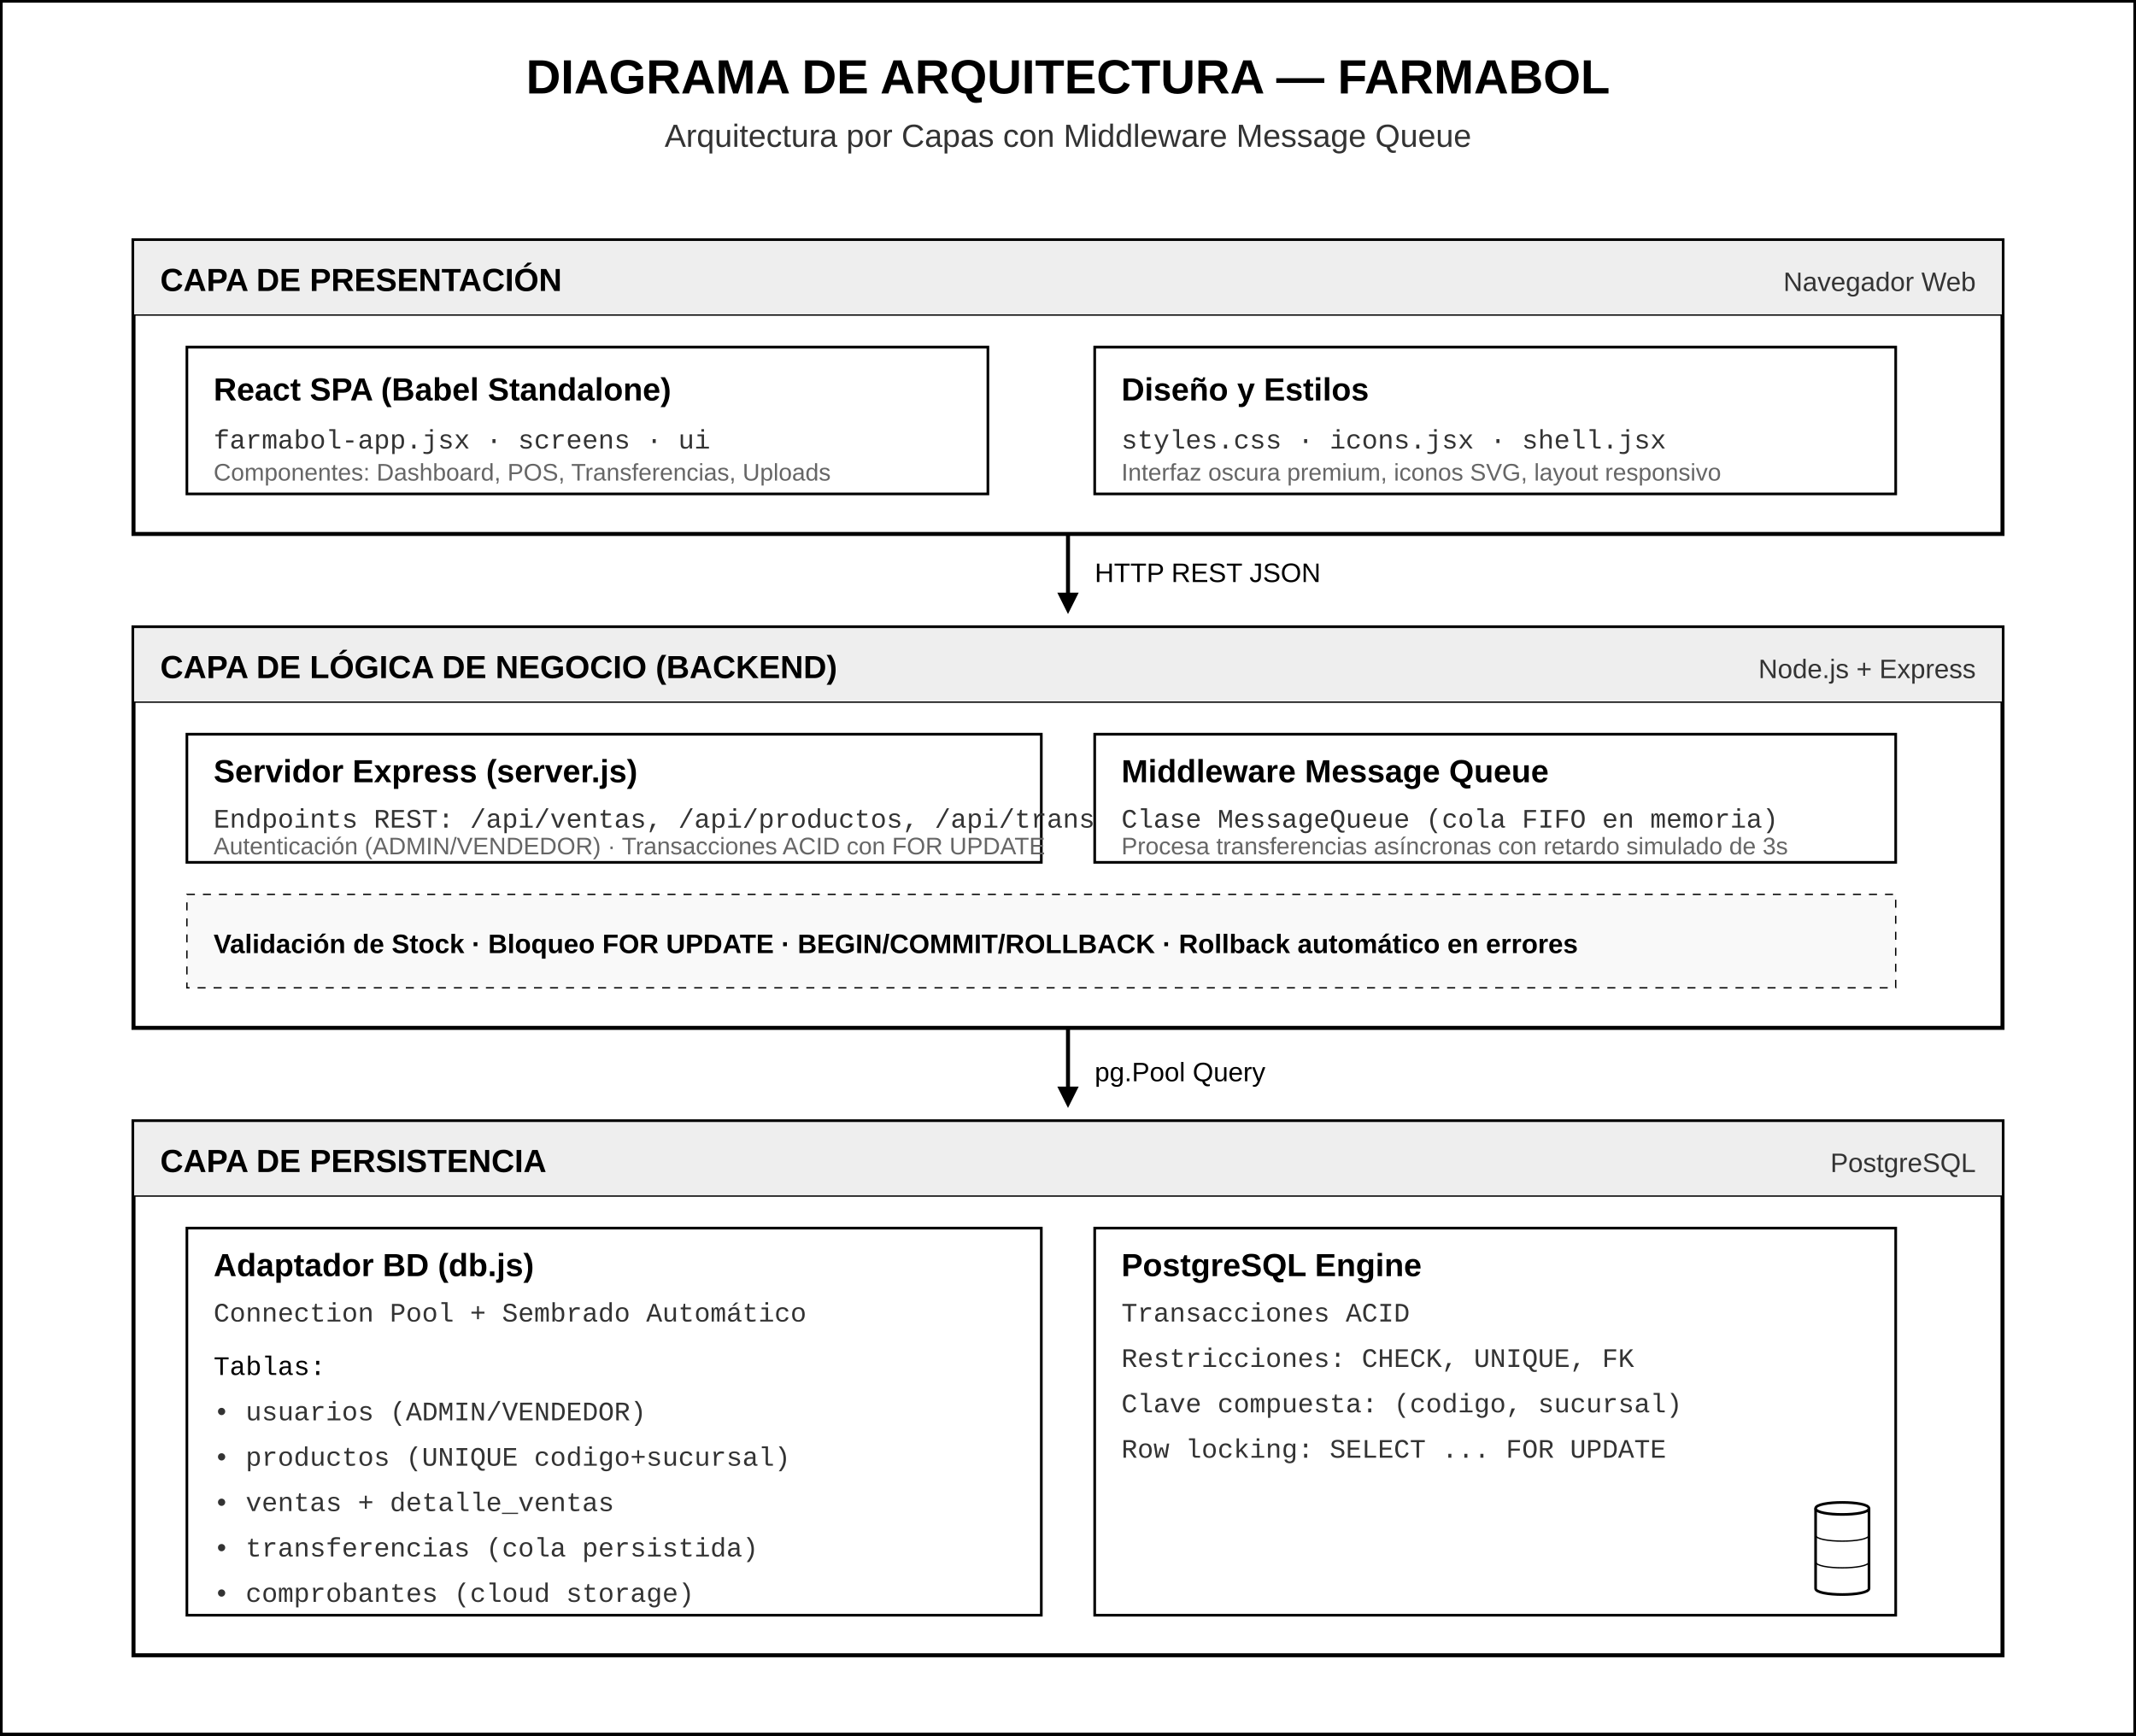
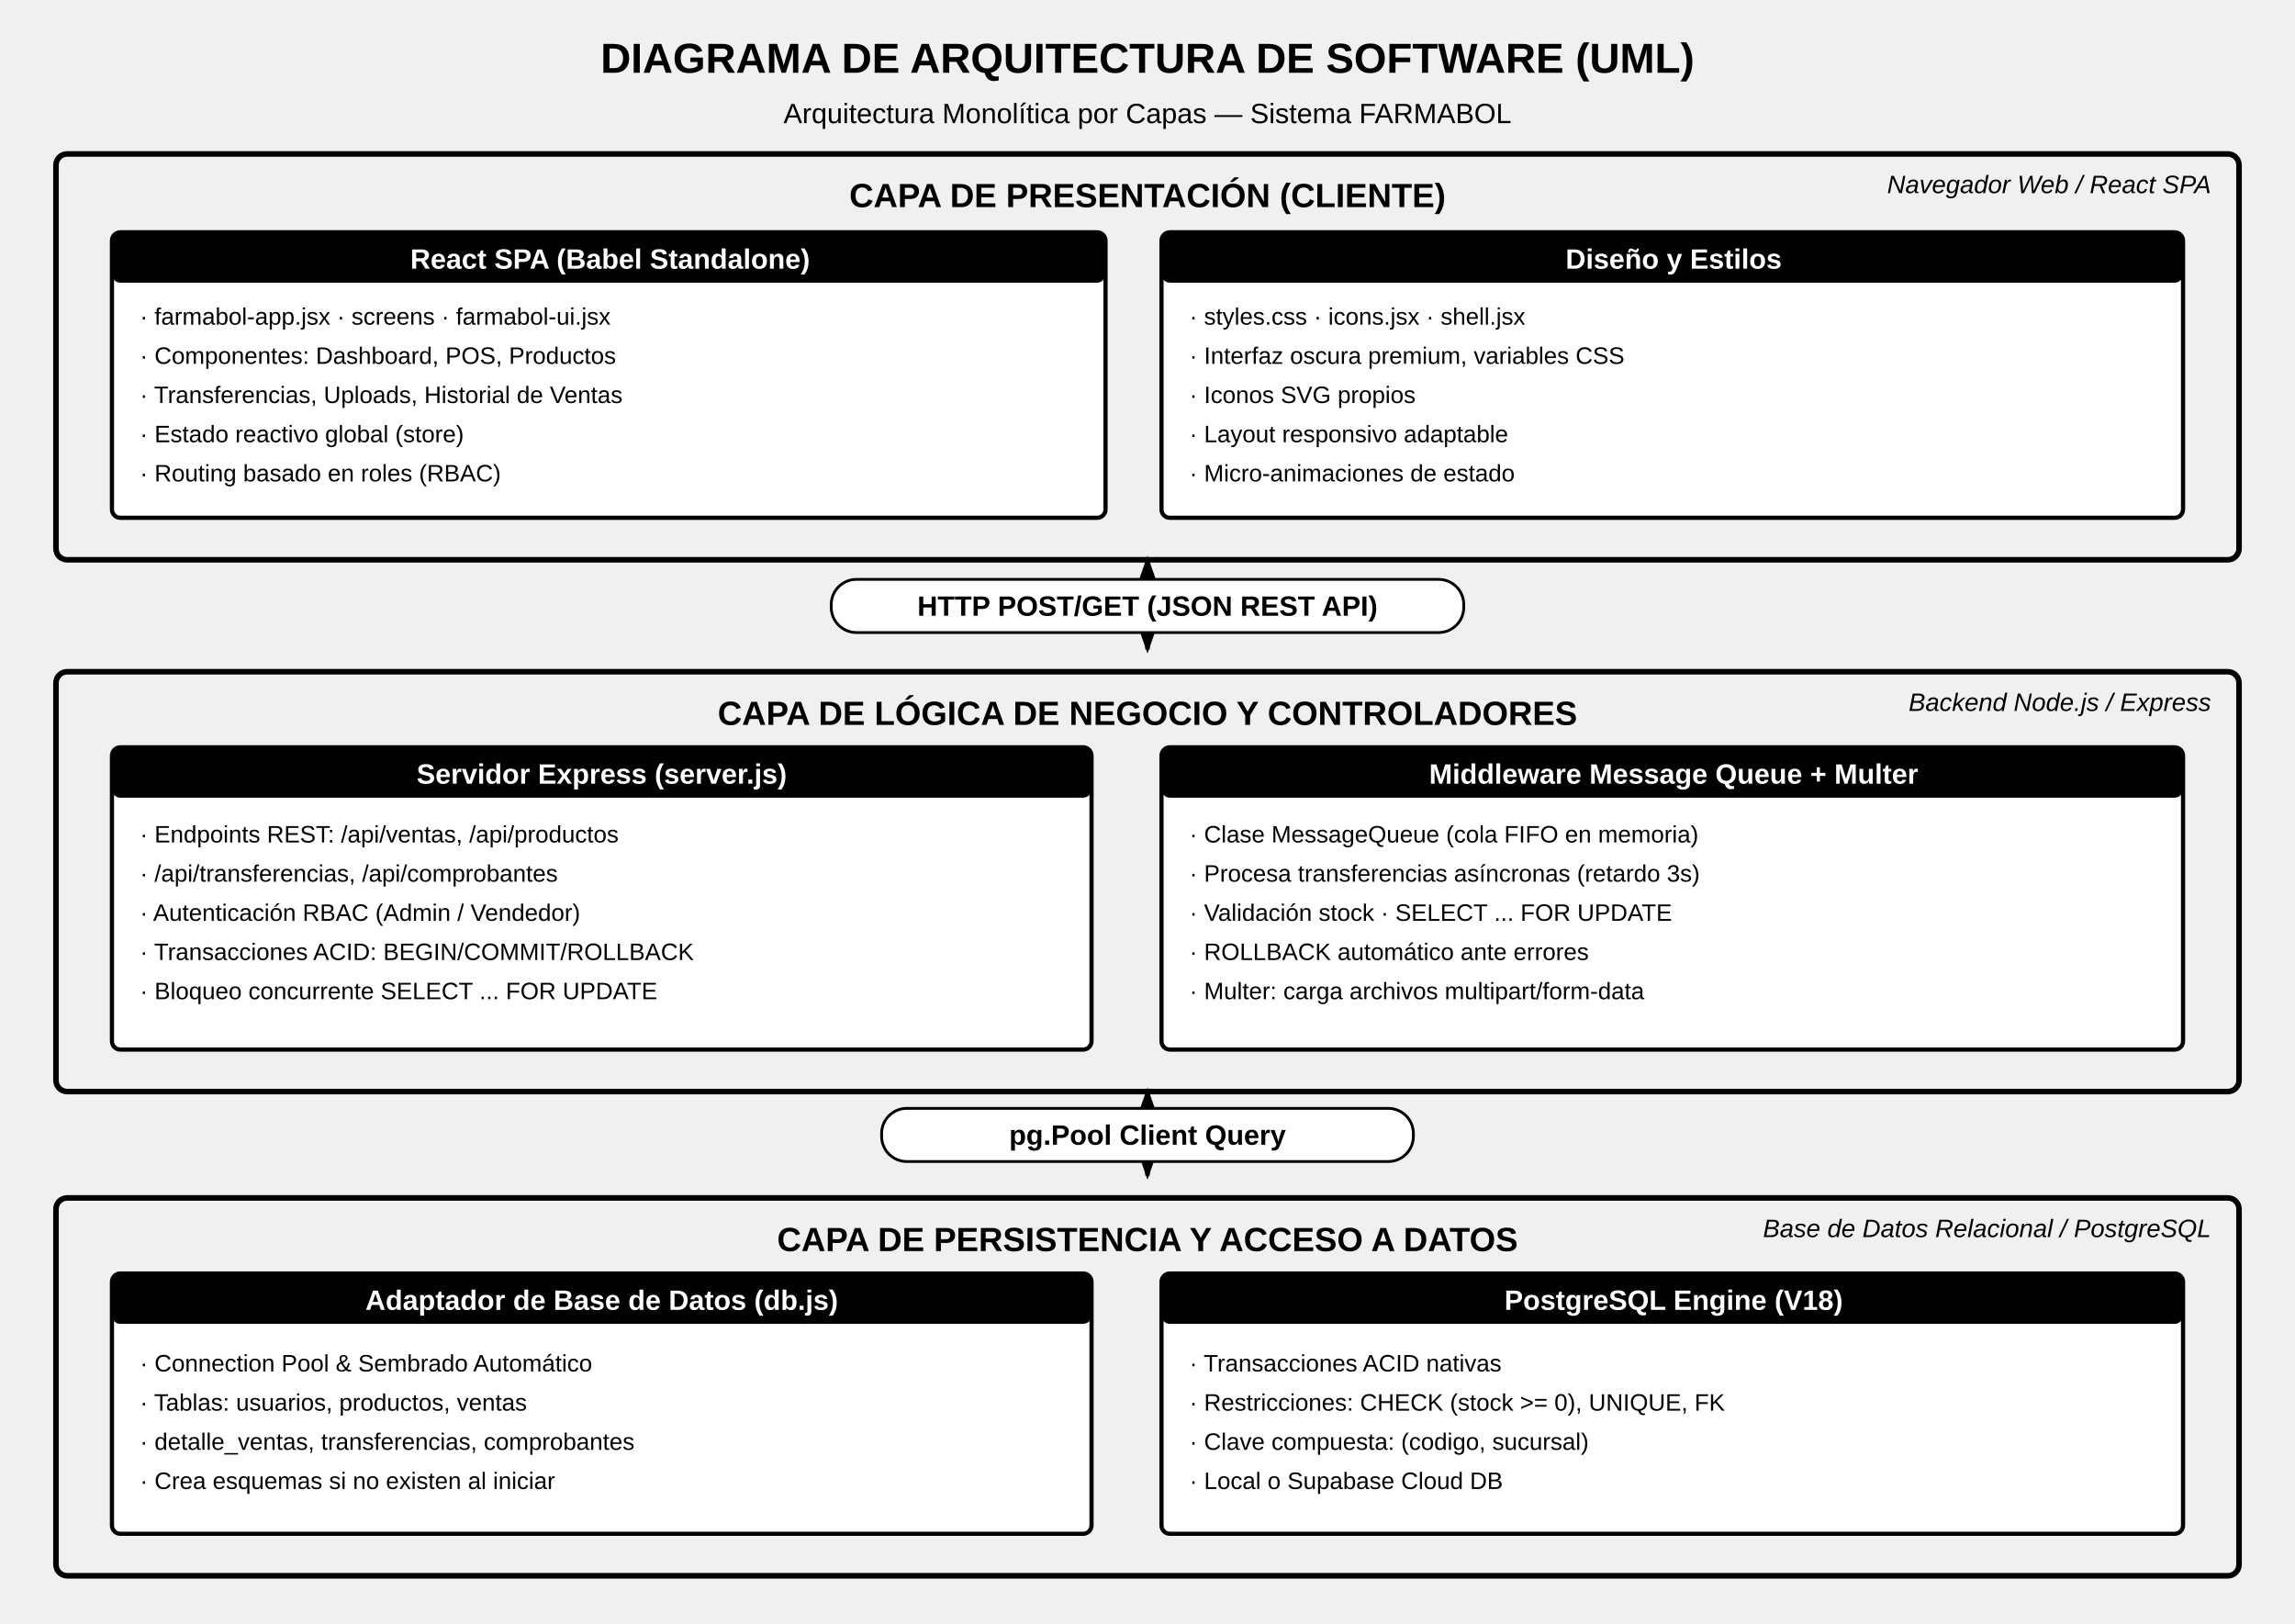
- <svg xmlns="http://www.w3.org/2000/svg" viewBox="0 0 800 650" width="800" height="650">
-   <rect width="800" height="650" fill="#ffffff" stroke="#000000" stroke-width="2" />
-   <text x="400" y="35" text-anchor="middle" fill="#000000" font-family="Arial, Helvetica, sans-serif" font-size="18" font-weight="bold">DIAGRAMA DE ARQUITECTURA — FARMABOL</text>
-   <text x="400" y="55" text-anchor="middle" fill="#333333" font-family="Arial, Helvetica, sans-serif" font-size="12">Arquitectura por Capas con Middleware Message Queue</text>
-   <g transform="translate(50, 90)">
-     <rect width="700" height="110" fill="#ffffff" stroke="#000000" stroke-width="1.5" />
-     <rect width="700" height="28" fill="#eeeeee" stroke="#000000" stroke-width="0.5" />
-     <text x="10" y="19" fill="#000000" font-family="Arial, Helvetica, sans-serif" font-size="12" font-weight="bold">CAPA DE PRESENTACIÓN</text>
-     <text x="690" y="19" text-anchor="end" fill="#333333" font-family="Arial, Helvetica, sans-serif" font-size="10">Navegador Web</text>
-     <g transform="translate(20, 40)">
-       <rect width="300" height="55" fill="#ffffff" stroke="#000000" stroke-width="1" />
-       <text x="10" y="20" fill="#000000" font-family="Arial, Helvetica, sans-serif" font-size="12" font-weight="bold">React SPA (Babel Standalone)</text>
-       <text x="10" y="38" fill="#333333" font-family="'Courier New', Courier, monospace" font-size="10">farmabol-app.jsx · screens · ui</text>
-       <text x="10" y="50" fill="#666666" font-family="Arial, Helvetica, sans-serif" font-size="9">Componentes: Dashboard, POS, Transferencias, Uploads</text>
-     </g>
-     <g transform="translate(360, 40)">
-       <rect width="300" height="55" fill="#ffffff" stroke="#000000" stroke-width="1" />
-       <text x="10" y="20" fill="#000000" font-family="Arial, Helvetica, sans-serif" font-size="12" font-weight="bold">Diseño y Estilos</text>
-       <text x="10" y="38" fill="#333333" font-family="'Courier New', Courier, monospace" font-size="10">styles.css · icons.jsx · shell.jsx</text>
-       <text x="10" y="50" fill="#666666" font-family="Arial, Helvetica, sans-serif" font-size="9">Interfaz oscura premium, iconos SVG, layout responsivo</text>
-     </g>
-   </g>
-   <line x1="400" y1="200" x2="400" y2="225" stroke="#000000" stroke-width="1.5" />
-   <polygon points="396,222 400,230 404,222" fill="#000000" />
-   <text x="410" y="218" fill="#000000" font-family="Arial, Helvetica, sans-serif" font-size="10">HTTP REST JSON</text>
-   <g transform="translate(50, 235)">
-     <rect width="700" height="150" fill="#ffffff" stroke="#000000" stroke-width="1.5" />
-     <rect width="700" height="28" fill="#eeeeee" stroke="#000000" stroke-width="0.5" />
-     <text x="10" y="19" fill="#000000" font-family="Arial, Helvetica, sans-serif" font-size="12" font-weight="bold">CAPA DE LÓGICA DE NEGOCIO (BACKEND)</text>
-     <text x="690" y="19" text-anchor="end" fill="#333333" font-family="Arial, Helvetica, sans-serif" font-size="10">Node.js + Express</text>
-     <g transform="translate(20, 40)">
-       <rect width="320" height="48" fill="#ffffff" stroke="#000000" stroke-width="1" />
-       <text x="10" y="18" fill="#000000" font-family="Arial, Helvetica, sans-serif" font-size="12" font-weight="bold">Servidor Express (server.js)</text>
-       <text x="10" y="35" fill="#333333" font-family="'Courier New', Courier, monospace" font-size="10">Endpoints REST: /api/ventas, /api/productos, /api/transferencias</text>
-       <text x="10" y="45" fill="#666666" font-family="Arial, Helvetica, sans-serif" font-size="9">Autenticación (ADMIN/VENDEDOR) · Transacciones ACID con FOR UPDATE</text>
-     </g>
-     <g transform="translate(360, 40)">
-       <rect width="300" height="48" fill="#ffffff" stroke="#000000" stroke-width="1" />
-       <text x="10" y="18" fill="#000000" font-family="Arial, Helvetica, sans-serif" font-size="12" font-weight="bold">Middleware Message Queue</text>
-       <text x="10" y="35" fill="#333333" font-family="'Courier New', Courier, monospace" font-size="10">Clase MessageQueue (cola FIFO en memoria)</text>
-       <text x="10" y="45" fill="#666666" font-family="Arial, Helvetica, sans-serif" font-size="9">Procesa transferencias asíncronas con retardo simulado de 3s</text>
-     </g>
-     <g transform="translate(20, 100)">
-       <rect width="640" height="35" fill="#f9f9f9" stroke="#000000" stroke-width="0.5" stroke-dasharray="3 3" />
-       <text x="10" y="22" fill="#000000" font-family="Arial, Helvetica, sans-serif" font-size="10" font-weight="bold">Validación de Stock · Bloqueo FOR UPDATE · BEGIN/COMMIT/ROLLBACK · Rollback automático en errores</text>
-     </g>
-   </g>
-   <line x1="400" y1="385" x2="400" y2="410" stroke="#000000" stroke-width="1.5" />
-   <polygon points="396,407 400,415 404,407" fill="#000000" />
-   <text x="410" y="405" fill="#000000" font-family="Arial, Helvetica, sans-serif" font-size="10">pg.Pool Query</text>
-   <g transform="translate(50, 420)">
-     <rect width="700" height="200" fill="#ffffff" stroke="#000000" stroke-width="1.5" />
-     <rect width="700" height="28" fill="#eeeeee" stroke="#000000" stroke-width="0.5" />
-     <text x="10" y="19" fill="#000000" font-family="Arial, Helvetica, sans-serif" font-size="12" font-weight="bold">CAPA DE PERSISTENCIA</text>
-     <text x="690" y="19" text-anchor="end" fill="#333333" font-family="Arial, Helvetica, sans-serif" font-size="10">PostgreSQL</text>
-     <g transform="translate(20, 40)">
-       <rect width="320" height="145" fill="#ffffff" stroke="#000000" stroke-width="1" />
-       <text x="10" y="18" fill="#000000" font-family="Arial, Helvetica, sans-serif" font-size="12" font-weight="bold">Adaptador BD (db.js)</text>
-       <text x="10" y="35" fill="#333333" font-family="'Courier New', Courier, monospace" font-size="10">Connection Pool + Sembrado Automático</text>
-       <text x="10" y="55" fill="#000000" font-family="'Courier New', Courier, monospace" font-size="10">Tablas:</text>
-       <text x="10" y="72" fill="#333333" font-family="'Courier New', Courier, monospace" font-size="10">• usuarios (ADMIN/VENDEDOR)</text>
-       <text x="10" y="89" fill="#333333" font-family="'Courier New', Courier, monospace" font-size="10">• productos (UNIQUE codigo+sucursal)</text>
-       <text x="10" y="106" fill="#333333" font-family="'Courier New', Courier, monospace" font-size="10">• ventas + detalle_ventas</text>
-       <text x="10" y="123" fill="#333333" font-family="'Courier New', Courier, monospace" font-size="10">• transferencias (cola persistida)</text>
-       <text x="10" y="140" fill="#333333" font-family="'Courier New', Courier, monospace" font-size="10">• comprobantes (cloud storage)</text>
-     </g>
-     <g transform="translate(360, 40)">
-       <rect width="300" height="145" fill="#ffffff" stroke="#000000" stroke-width="1" />
-       <text x="10" y="18" fill="#000000" font-family="Arial, Helvetica, sans-serif" font-size="12" font-weight="bold">PostgreSQL Engine</text>
-       <text x="10" y="35" fill="#333333" font-family="'Courier New', Courier, monospace" font-size="10">Transacciones ACID</text>
-       <text x="10" y="52" fill="#333333" font-family="'Courier New', Courier, monospace" font-size="10">Restricciones: CHECK, UNIQUE, FK</text>
-       <text x="10" y="69" fill="#333333" font-family="'Courier New', Courier, monospace" font-size="10">Clave compuesta: (codigo, sucursal)</text>
-       <text x="10" y="86" fill="#333333" font-family="'Courier New', Courier, monospace" font-size="10">Row locking: SELECT ... FOR UPDATE</text>
-       <path d="M 270 105 C 270 102, 290 102, 290 105 C 290 108, 270 108, 270 105" fill="none" stroke="#000000" stroke-width="1" />
-       <path d="M 270 105 L 270 135 C 270 138, 290 138, 290 135 L 290 105" fill="none" stroke="#000000" stroke-width="1" />
-       <path d="M 270 115 C 270 118, 290 118, 290 115" fill="none" stroke="#000000" stroke-width="0.5" />
-       <path d="M 270 125 C 270 128, 290 128, 290 125" fill="none" stroke="#000000" stroke-width="0.5" />
-     </g>
-   </g>
+ <svg xmlns="http://www.w3.org/2000/svg" viewBox="0 0 820 580" width="820" height="580">
+   <defs>
+     <marker id="arr" markerWidth="10" markerHeight="7" refX="9" refY="3.5" orient="auto">
+       <polygon points="0 0, 10 3.5, 0 7" fill="#000" />
+     </marker>
+   </defs>
+   <text x="410" y="26" text-anchor="middle" font-family="Arial" font-size="15" font-weight="bold">DIAGRAMA DE ARQUITECTURA DE SOFTWARE (UML)</text>
+   <text x="410" y="44" text-anchor="middle" font-family="Arial" font-size="10">Arquitectura Monolítica por Capas — Sistema FARMABOL</text>
+   <rect x="20" y="55" width="780" height="145" rx="4" fill="none" stroke="#000" stroke-width="2" />
+   <text x="410" y="74" text-anchor="middle" font-family="Arial" font-size="12" font-weight="bold">CAPA DE PRESENTACIÓN (CLIENTE)</text>
+   <text x="790" y="69" text-anchor="end" font-family="Arial" font-size="9" font-style="italic">Navegador Web / React SPA</text>
+   <rect x="40" y="83" width="355" height="102" rx="3" fill="#fff" stroke="#000" stroke-width="1.5" />
+   <rect x="40" y="83" width="355" height="18" rx="3" fill="#000" />
+   <text x="218" y="96" text-anchor="middle" font-family="Arial" font-size="10" font-weight="bold" fill="#fff">React SPA (Babel Standalone)</text>
+   <text x="50" y="116" font-family="Arial" font-size="8.5">· farmabol-app.jsx  ·  screens  ·  farmabol-ui.jsx</text>
+   <text x="50" y="130" font-family="Arial" font-size="8.5">· Componentes: Dashboard, POS, Productos</text>
+   <text x="50" y="144" font-family="Arial" font-size="8.5">· Transferencias, Uploads, Historial de Ventas</text>
+   <text x="50" y="158" font-family="Arial" font-size="8.5">· Estado reactivo global (store)</text>
+   <text x="50" y="172" font-family="Arial" font-size="8.5">· Routing basado en roles (RBAC)</text>
+   <rect x="415" y="83" width="365" height="102" rx="3" fill="#fff" stroke="#000" stroke-width="1.5" />
+   <rect x="415" y="83" width="365" height="18" rx="3" fill="#000" />
+   <text x="598" y="96" text-anchor="middle" font-family="Arial" font-size="10" font-weight="bold" fill="#fff">Diseño y Estilos</text>
+   <text x="425" y="116" font-family="Arial" font-size="8.5">· styles.css  ·  icons.jsx  ·  shell.jsx</text>
+   <text x="425" y="130" font-family="Arial" font-size="8.5">· Interfaz oscura premium, variables CSS</text>
+   <text x="425" y="144" font-family="Arial" font-size="8.5">· Iconos SVG propios</text>
+   <text x="425" y="158" font-family="Arial" font-size="8.5">· Layout responsivo adaptable</text>
+   <text x="425" y="172" font-family="Arial" font-size="8.5">· Micro-animaciones de estado</text>
+   <line x1="410" y1="200" x2="410" y2="232" stroke="#000" stroke-width="1.5" marker-end="url(#arr)" />
+   <line x1="410" y1="232" x2="410" y2="200" stroke="#000" stroke-width="1.5" marker-end="url(#arr)" />
+   <rect x="297" y="207" width="226" height="19" rx="9" fill="#fff" stroke="#000" stroke-width="1" />
+   <text x="410" y="220" text-anchor="middle" font-family="Arial" font-size="10" font-weight="bold">HTTP POST/GET (JSON REST API)</text>
+   <rect x="20" y="240" width="780" height="150" rx="4" fill="none" stroke="#000" stroke-width="2" />
+   <text x="410" y="259" text-anchor="middle" font-family="Arial" font-size="12" font-weight="bold">CAPA DE LÓGICA DE NEGOCIO Y CONTROLADORES</text>
+   <text x="790" y="254" text-anchor="end" font-family="Arial" font-size="9" font-style="italic">Backend Node.js / Express</text>
+   <rect x="40" y="267" width="350" height="108" rx="3" fill="#fff" stroke="#000" stroke-width="1.5" />
+   <rect x="40" y="267" width="350" height="18" rx="3" fill="#000" />
+   <text x="215" y="280" text-anchor="middle" font-family="Arial" font-size="10" font-weight="bold" fill="#fff">Servidor Express (server.js)</text>
+   <text x="50" y="301" font-family="Arial" font-size="8.5">· Endpoints REST: /api/ventas, /api/productos</text>
+   <text x="50" y="315" font-family="Arial" font-size="8.5">· /api/transferencias, /api/comprobantes</text>
+   <text x="50" y="329" font-family="Arial" font-size="8.5">· Autenticación RBAC (Admin / Vendedor)</text>
+   <text x="50" y="343" font-family="Arial" font-size="8.5">· Transacciones ACID: BEGIN/COMMIT/ROLLBACK</text>
+   <text x="50" y="357" font-family="Arial" font-size="8.5">· Bloqueo concurrente SELECT ... FOR UPDATE</text>
+   <rect x="415" y="267" width="365" height="108" rx="3" fill="#fff" stroke="#000" stroke-width="1.5" />
+   <rect x="415" y="267" width="365" height="18" rx="3" fill="#000" />
+   <text x="598" y="280" text-anchor="middle" font-family="Arial" font-size="10" font-weight="bold" fill="#fff">Middleware Message Queue + Multer</text>
+   <text x="425" y="301" font-family="Arial" font-size="8.5">· Clase MessageQueue (cola FIFO en memoria)</text>
+   <text x="425" y="315" font-family="Arial" font-size="8.5">· Procesa transferencias asíncronas (retardo 3s)</text>
+   <text x="425" y="329" font-family="Arial" font-size="8.5">· Validación stock · SELECT ... FOR UPDATE</text>
+   <text x="425" y="343" font-family="Arial" font-size="8.5">· ROLLBACK automático ante errores</text>
+   <text x="425" y="357" font-family="Arial" font-size="8.5">· Multer: carga archivos multipart/form-data</text>
+   <line x1="410" y1="390" x2="410" y2="420" stroke="#000" stroke-width="1.5" marker-end="url(#arr)" />
+   <line x1="410" y1="420" x2="410" y2="390" stroke="#000" stroke-width="1.5" marker-end="url(#arr)" />
+   <rect x="315" y="396" width="190" height="19" rx="9" fill="#fff" stroke="#000" stroke-width="1" />
+   <text x="410" y="409" text-anchor="middle" font-family="Arial" font-size="10" font-weight="bold">pg.Pool Client Query</text>
+   <rect x="20" y="428" width="780" height="135" rx="4" fill="none" stroke="#000" stroke-width="2" />
+   <text x="410" y="447" text-anchor="middle" font-family="Arial" font-size="12" font-weight="bold">CAPA DE PERSISTENCIA Y ACCESO A DATOS</text>
+   <text x="790" y="442" text-anchor="end" font-family="Arial" font-size="9" font-style="italic">Base de Datos Relacional / PostgreSQL</text>
+   <rect x="40" y="455" width="350" height="93" rx="3" fill="#fff" stroke="#000" stroke-width="1.5" />
+   <rect x="40" y="455" width="350" height="18" rx="3" fill="#000" />
+   <text x="215" y="468" text-anchor="middle" font-family="Arial" font-size="10" font-weight="bold" fill="#fff">Adaptador de Base de Datos (db.js)</text>
+   <text x="50" y="490" font-family="Arial" font-size="8.5">· Connection Pool &amp; Sembrado Automático</text>
+   <text x="50" y="504" font-family="Arial" font-size="8.5">· Tablas: usuarios, productos, ventas</text>
+   <text x="50" y="518" font-family="Arial" font-size="8.5">· detalle_ventas, transferencias, comprobantes</text>
+   <text x="50" y="532" font-family="Arial" font-size="8.5">· Crea esquemas si no existen al iniciar</text>
+   <rect x="415" y="455" width="365" height="93" rx="3" fill="#fff" stroke="#000" stroke-width="1.5" />
+   <rect x="415" y="455" width="365" height="18" rx="3" fill="#000" />
+   <text x="598" y="468" text-anchor="middle" font-family="Arial" font-size="10" font-weight="bold" fill="#fff">PostgreSQL Engine (V18)</text>
+   <text x="425" y="490" font-family="Arial" font-size="8.5">· Transacciones ACID nativas</text>
+   <text x="425" y="504" font-family="Arial" font-size="8.5">· Restricciones: CHECK (stock &gt;= 0), UNIQUE, FK</text>
+   <text x="425" y="518" font-family="Arial" font-size="8.5">· Clave compuesta: (codigo, sucursal)</text>
+   <text x="425" y="532" font-family="Arial" font-size="8.5">· Local o Supabase Cloud DB</text>
</svg>
